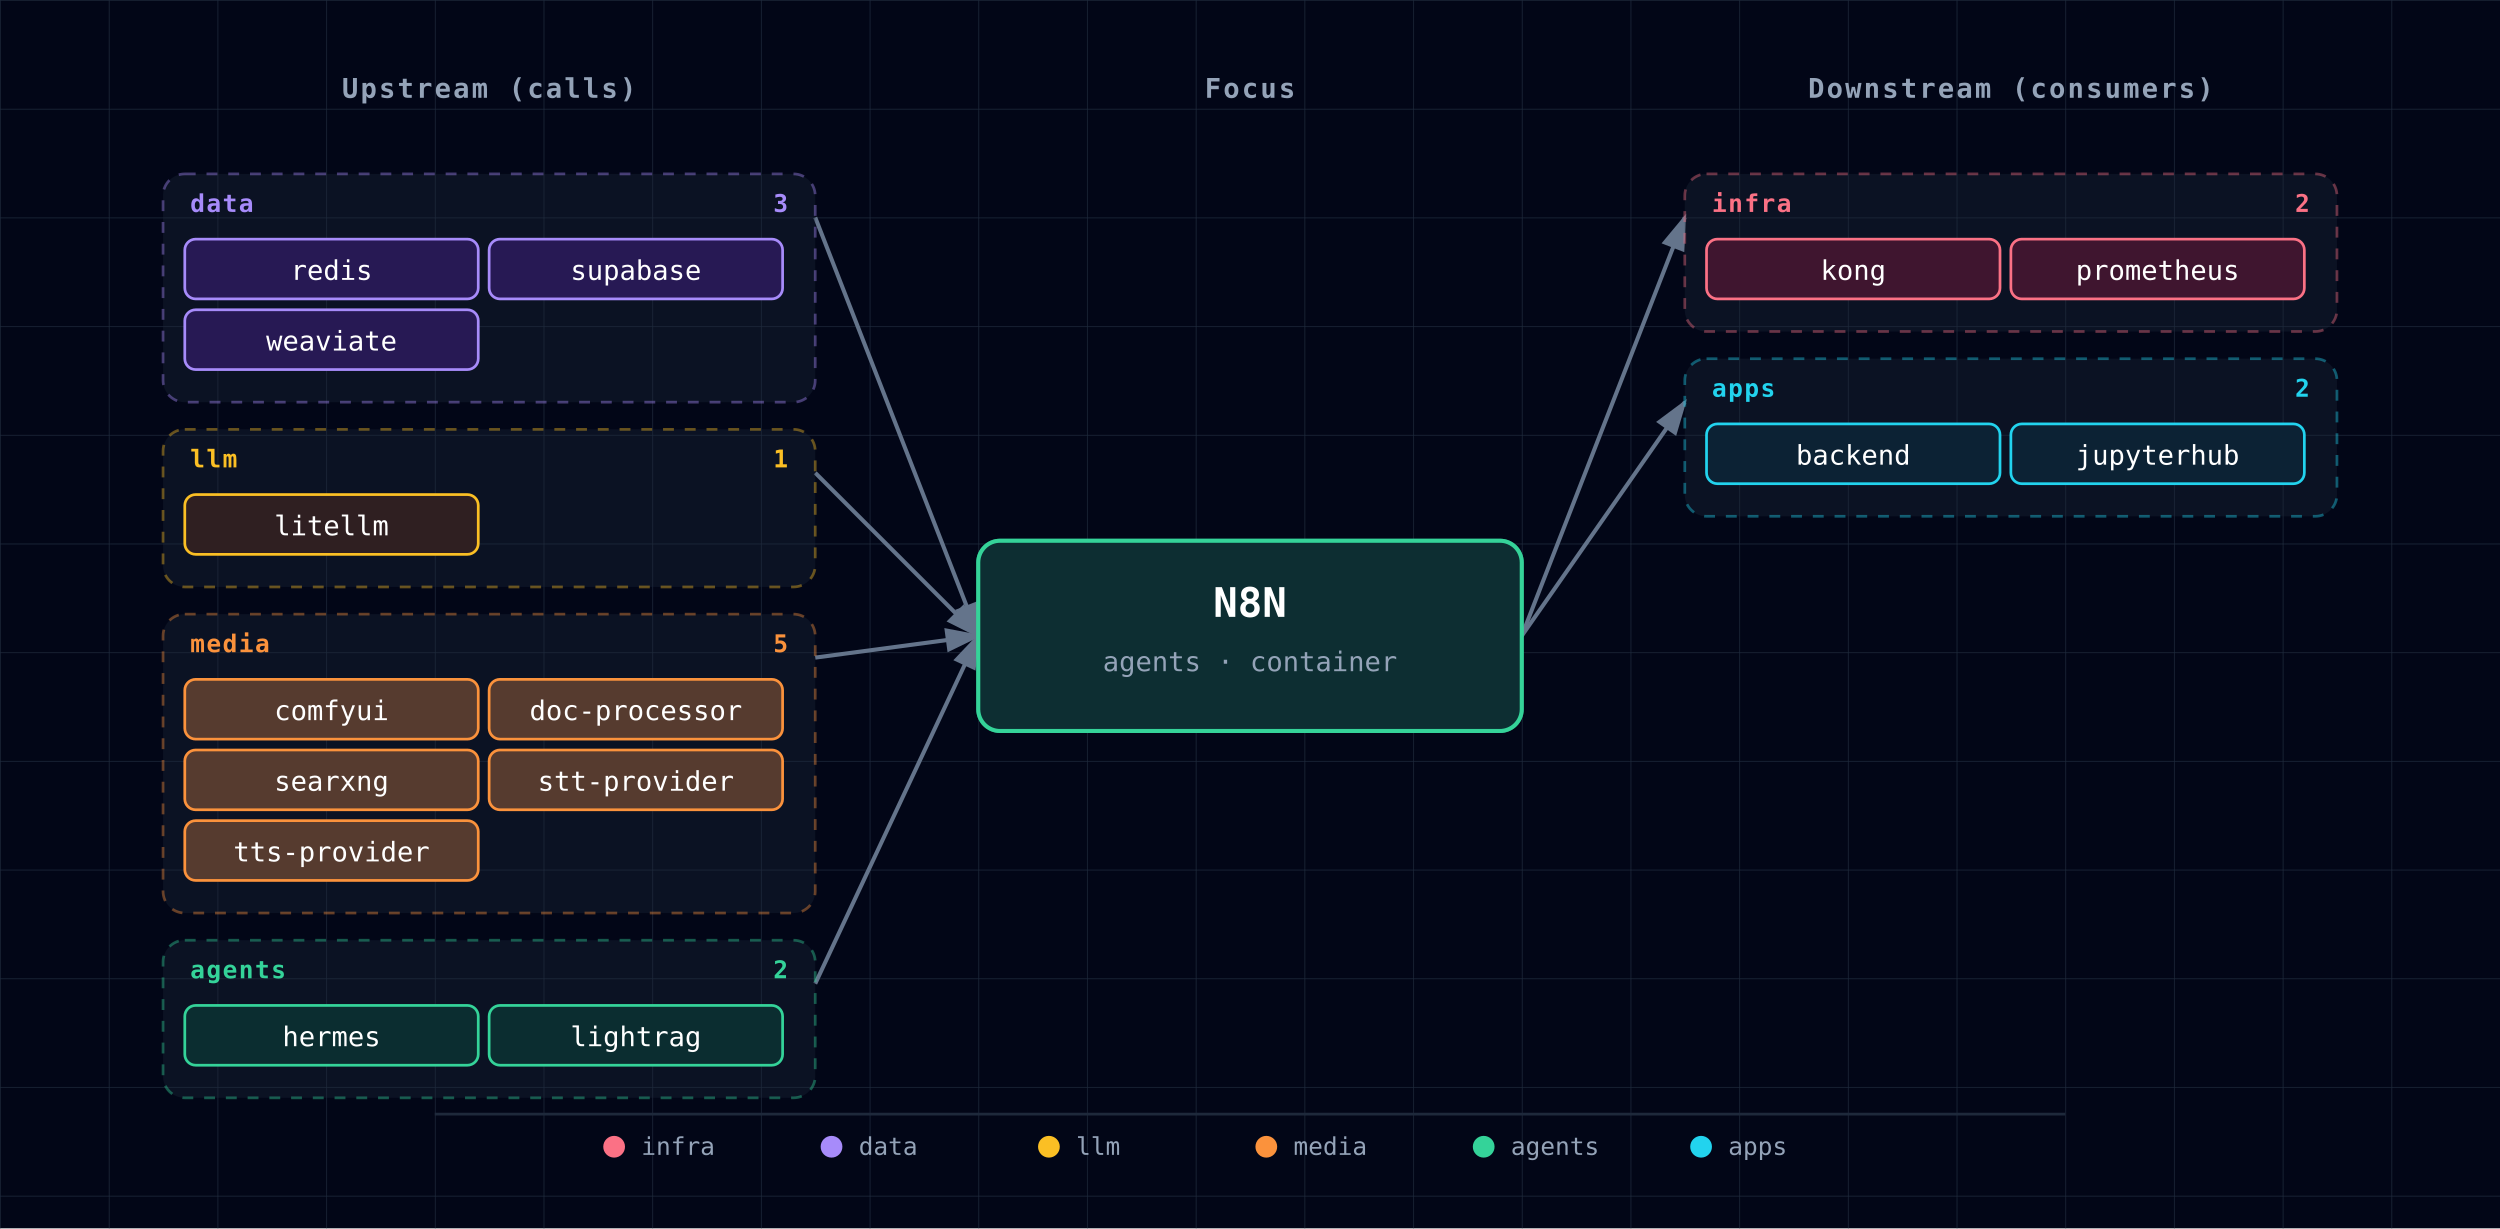
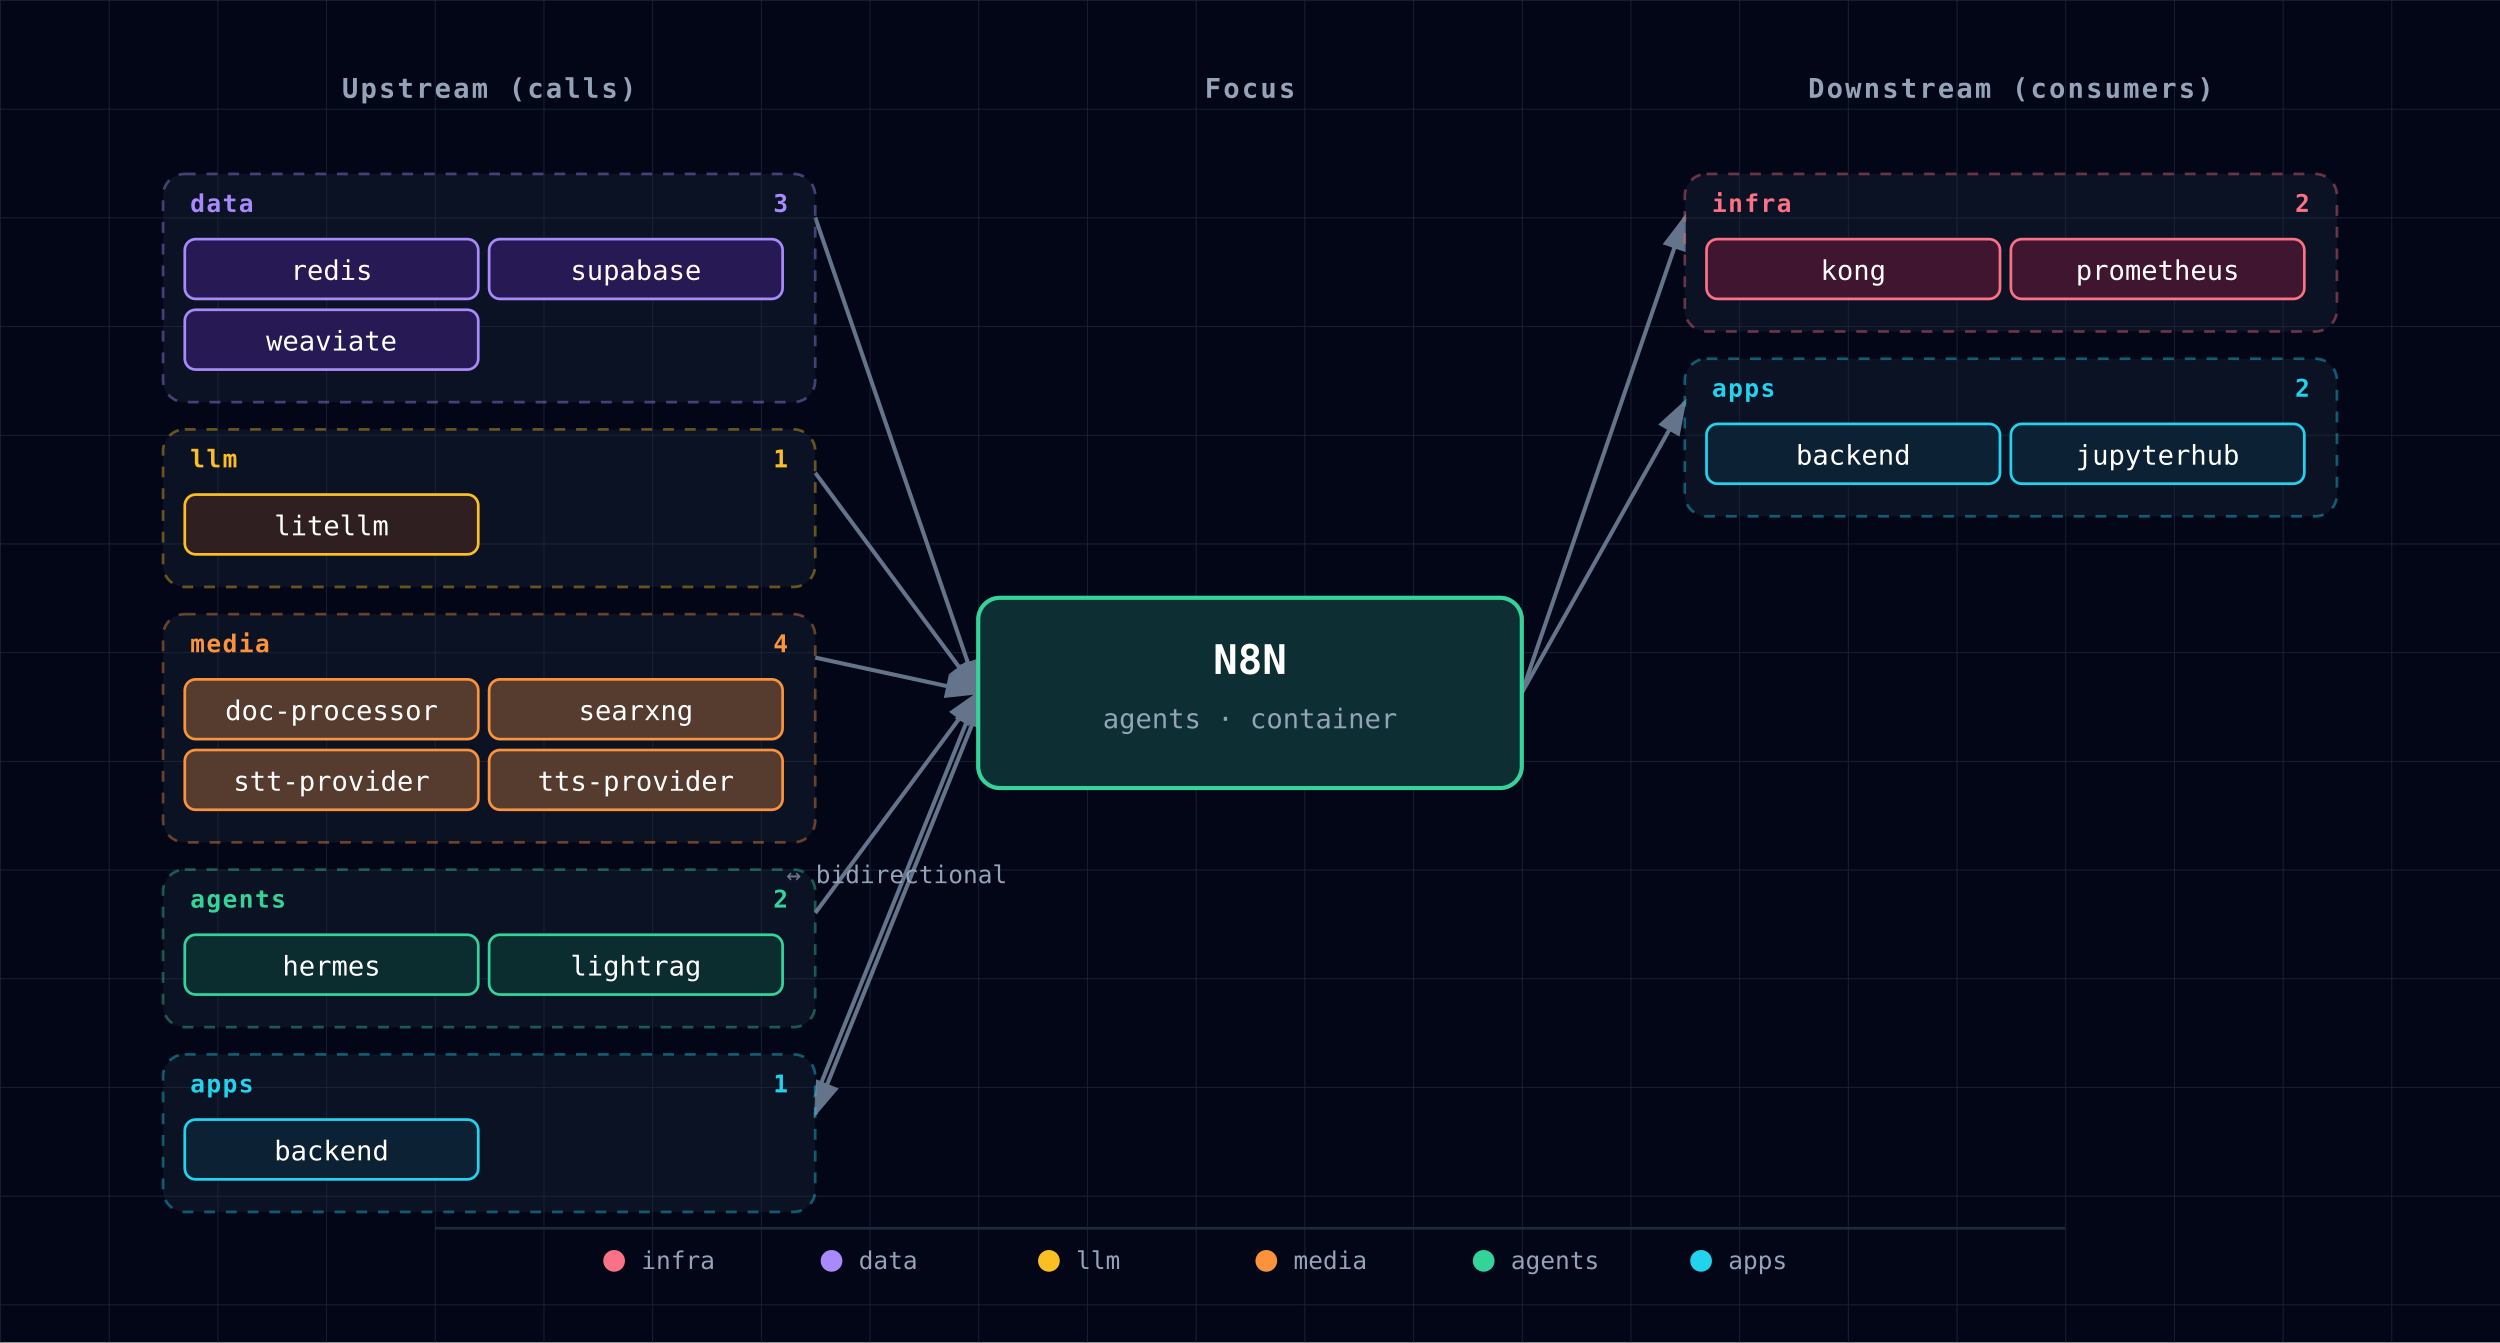
- <svg xmlns="http://www.w3.org/2000/svg" viewBox="0 0 920 452" font-family="'JetBrains Mono', 'Fira Code', Menlo, Consolas, monospace">
+ <svg xmlns="http://www.w3.org/2000/svg" viewBox="0 0 920 494" font-family="'JetBrains Mono', 'Fira Code', Menlo, Consolas, monospace">
  <defs>
    <pattern id="grid" width="40" height="40" patternUnits="userSpaceOnUse">
      <path d="M 40 0 L 0 0 0 40" fill="none" stroke="#1e293b" stroke-width="0.5" />
    </pattern>
    <marker id="arrowhead" markerWidth="9" markerHeight="6" refX="8" refY="3" orient="auto">
      <polygon points="0 0, 9 3, 0 6" fill="#64748b" />
    </marker>
    <filter id="focus-glow" x="-50%" y="-50%" width="200%" height="200%">
      <feGaussianBlur in="SourceAlpha" stdDeviation="6" />
      <feFlood flood-color="#34d399" flood-opacity="0.6" />
      <feComposite in2="SourceAlpha" operator="in" />
      <feMerge>
        <feMergeNode />
        <feMergeNode in="SourceGraphic" />
      </feMerge>
    </filter>
  </defs>
-   <rect width="920" height="452" fill="#020617" />
-   <rect width="920" height="452" fill="url(#grid)" />
+   <rect width="920" height="494" fill="#020617" />
+   <rect width="920" height="494" fill="url(#grid)" />
  <text x="180" y="36" fill="#94a3b8" font-size="10" font-weight="600" text-anchor="middle" letter-spacing="0.08em">Upstream (calls)</text>
  <text x="460" y="36" fill="#94a3b8" font-size="10" font-weight="600" text-anchor="middle" letter-spacing="0.08em">Focus</text>
  <text x="740" y="36" fill="#94a3b8" font-size="10" font-weight="600" text-anchor="middle" letter-spacing="0.08em">Downstream (consumers)</text>
-   <line x1="300" y1="80" x2="360" y2="234" stroke="#64748b" stroke-width="1.5" marker-end="url(#arrowhead)" />
-   <line x1="300" y1="174" x2="360" y2="234" stroke="#64748b" stroke-width="1.5" marker-end="url(#arrowhead)" />
-   <line x1="300" y1="242" x2="360" y2="234" stroke="#64748b" stroke-width="1.5" marker-end="url(#arrowhead)" />
-   <line x1="300" y1="362" x2="360" y2="234" stroke="#64748b" stroke-width="1.5" marker-end="url(#arrowhead)" />
-   <line x1="560" y1="234" x2="620" y2="80" stroke="#64748b" stroke-width="1.5" marker-end="url(#arrowhead)" />
-   <line x1="560" y1="234" x2="620" y2="148" stroke="#64748b" stroke-width="1.5" marker-end="url(#arrowhead)" />
+   <line x1="300" y1="80" x2="360" y2="255" stroke="#64748b" stroke-width="1.5" marker-end="url(#arrowhead)" />
+   <line x1="300" y1="174" x2="360" y2="255" stroke="#64748b" stroke-width="1.5" marker-end="url(#arrowhead)" />
+   <line x1="300" y1="242" x2="360" y2="255" stroke="#64748b" stroke-width="1.5" marker-end="url(#arrowhead)" />
+   <line x1="300" y1="336" x2="360" y2="255" stroke="#64748b" stroke-width="1.5" marker-end="url(#arrowhead)" />
+   <line x1="300" y1="404" x2="360" y2="255" stroke="#64748b" stroke-width="1.5" marker-end="url(#arrowhead)" />
+   <line x1="360" y1="261" x2="300" y2="410" stroke="#64748b" stroke-width="1.5" marker-end="url(#arrowhead)" />
+   <text x="330" y="325" fill="#94a3b8" font-size="9" text-anchor="middle">↔ bidirectional</text>
+   <line x1="560" y1="255" x2="620" y2="80" stroke="#64748b" stroke-width="1.5" marker-end="url(#arrowhead)" />
+   <line x1="560" y1="255" x2="620" y2="148" stroke="#64748b" stroke-width="1.5" marker-end="url(#arrowhead)" />
  <g>
    <g class="cluster">
      <rect x="60" y="64" width="240" height="84" rx="8" fill="rgba(30,41,59,0.35)" stroke="#a78bfa" stroke-width="1" stroke-dasharray="4,4" stroke-opacity="0.4" />
      <text x="70" y="78" fill="#a78bfa" font-size="9" font-weight="700" text-anchor="start" style="letter-spacing:0.06em;text-transform:uppercase;">data</text>
      <text x="290" y="78" fill="#a78bfa" font-size="9" font-weight="600" text-anchor="end">3</text>
    </g>
    <g>
      <rect x="68" y="88" width="108" height="22" rx="4" fill="#0f172a" />
      <rect x="68" y="88" width="108" height="22" rx="4" fill="rgba(76, 29, 149, 0.4)" stroke="#a78bfa" stroke-width="1" />
      <text x="122" y="103" fill="white" font-size="10" text-anchor="middle">redis</text>
    </g>
    <g>
      <rect x="180" y="88" width="108" height="22" rx="4" fill="#0f172a" />
      <rect x="180" y="88" width="108" height="22" rx="4" fill="rgba(76, 29, 149, 0.4)" stroke="#a78bfa" stroke-width="1" />
      <text x="234" y="103" fill="white" font-size="10" text-anchor="middle">supabase</text>
    </g>
    <g>
      <rect x="68" y="114" width="108" height="22" rx="4" fill="#0f172a" />
      <rect x="68" y="114" width="108" height="22" rx="4" fill="rgba(76, 29, 149, 0.4)" stroke="#a78bfa" stroke-width="1" />
      <text x="122" y="129" fill="white" font-size="10" text-anchor="middle">weaviate</text>
    </g>
    <g class="cluster">
      <rect x="60" y="158" width="240" height="58" rx="8" fill="rgba(30,41,59,0.35)" stroke="#fbbf24" stroke-width="1" stroke-dasharray="4,4" stroke-opacity="0.4" />
      <text x="70" y="172" fill="#fbbf24" font-size="9" font-weight="700" text-anchor="start" style="letter-spacing:0.06em;text-transform:uppercase;">llm</text>
      <text x="290" y="172" fill="#fbbf24" font-size="9" font-weight="600" text-anchor="end">1</text>
    </g>
    <g>
      <rect x="68" y="182" width="108" height="22" rx="4" fill="#0f172a" />
      <rect x="68" y="182" width="108" height="22" rx="4" fill="rgba(120, 53, 15, 0.3)" stroke="#fbbf24" stroke-width="1" />
      <text x="122" y="197" fill="white" font-size="10" text-anchor="middle">litellm</text>
    </g>
    <g class="cluster">
-       <rect x="60" y="226" width="240" height="110" rx="8" fill="rgba(30,41,59,0.35)" stroke="#fb923c" stroke-width="1" stroke-dasharray="4,4" stroke-opacity="0.4" />
+       <rect x="60" y="226" width="240" height="84" rx="8" fill="rgba(30,41,59,0.35)" stroke="#fb923c" stroke-width="1" stroke-dasharray="4,4" stroke-opacity="0.4" />
      <text x="70" y="240" fill="#fb923c" font-size="9" font-weight="700" text-anchor="start" style="letter-spacing:0.06em;text-transform:uppercase;">media</text>
-       <text x="290" y="240" fill="#fb923c" font-size="9" font-weight="600" text-anchor="end">5</text>
+       <text x="290" y="240" fill="#fb923c" font-size="9" font-weight="600" text-anchor="end">4</text>
    </g>
    <g>
      <rect x="68" y="250" width="108" height="22" rx="4" fill="#0f172a" />
      <rect x="68" y="250" width="108" height="22" rx="4" fill="rgba(251, 146, 60, 0.3)" stroke="#fb923c" stroke-width="1" />
-       <text x="122" y="265" fill="white" font-size="10" text-anchor="middle">comfyui</text>
+       <text x="122" y="265" fill="white" font-size="10" text-anchor="middle">doc-processor</text>
    </g>
    <g>
      <rect x="180" y="250" width="108" height="22" rx="4" fill="#0f172a" />
      <rect x="180" y="250" width="108" height="22" rx="4" fill="rgba(251, 146, 60, 0.3)" stroke="#fb923c" stroke-width="1" />
-       <text x="234" y="265" fill="white" font-size="10" text-anchor="middle">doc-processor</text>
+       <text x="234" y="265" fill="white" font-size="10" text-anchor="middle">searxng</text>
    </g>
    <g>
      <rect x="68" y="276" width="108" height="22" rx="4" fill="#0f172a" />
      <rect x="68" y="276" width="108" height="22" rx="4" fill="rgba(251, 146, 60, 0.3)" stroke="#fb923c" stroke-width="1" />
-       <text x="122" y="291" fill="white" font-size="10" text-anchor="middle">searxng</text>
+       <text x="122" y="291" fill="white" font-size="10" text-anchor="middle">stt-provider</text>
    </g>
    <g>
      <rect x="180" y="276" width="108" height="22" rx="4" fill="#0f172a" />
      <rect x="180" y="276" width="108" height="22" rx="4" fill="rgba(251, 146, 60, 0.3)" stroke="#fb923c" stroke-width="1" />
-       <text x="234" y="291" fill="white" font-size="10" text-anchor="middle">stt-provider</text>
+       <text x="234" y="291" fill="white" font-size="10" text-anchor="middle">tts-provider</text>
+     </g>
+     <g class="cluster">
+       <rect x="60" y="320" width="240" height="58" rx="8" fill="rgba(30,41,59,0.35)" stroke="#34d399" stroke-width="1" stroke-dasharray="4,4" stroke-opacity="0.4" />
+       <text x="70" y="334" fill="#34d399" font-size="9" font-weight="700" text-anchor="start" style="letter-spacing:0.06em;text-transform:uppercase;">agents</text>
+       <text x="290" y="334" fill="#34d399" font-size="9" font-weight="600" text-anchor="end">2</text>
    </g>
    <g>
-       <rect x="68" y="302" width="108" height="22" rx="4" fill="#0f172a" />
-       <rect x="68" y="302" width="108" height="22" rx="4" fill="rgba(251, 146, 60, 0.3)" stroke="#fb923c" stroke-width="1" />
-       <text x="122" y="317" fill="white" font-size="10" text-anchor="middle">tts-provider</text>
+       <rect x="68" y="344" width="108" height="22" rx="4" fill="#0f172a" />
+       <rect x="68" y="344" width="108" height="22" rx="4" fill="rgba(6, 78, 59, 0.4)" stroke="#34d399" stroke-width="1" />
+       <text x="122" y="359" fill="white" font-size="10" text-anchor="middle">hermes</text>
+     </g>
+     <g>
+       <rect x="180" y="344" width="108" height="22" rx="4" fill="#0f172a" />
+       <rect x="180" y="344" width="108" height="22" rx="4" fill="rgba(6, 78, 59, 0.4)" stroke="#34d399" stroke-width="1" />
+       <text x="234" y="359" fill="white" font-size="10" text-anchor="middle">lightrag</text>
    </g>
    <g class="cluster">
-       <rect x="60" y="346" width="240" height="58" rx="8" fill="rgba(30,41,59,0.35)" stroke="#34d399" stroke-width="1" stroke-dasharray="4,4" stroke-opacity="0.4" />
-       <text x="70" y="360" fill="#34d399" font-size="9" font-weight="700" text-anchor="start" style="letter-spacing:0.06em;text-transform:uppercase;">agents</text>
-       <text x="290" y="360" fill="#34d399" font-size="9" font-weight="600" text-anchor="end">2</text>
+       <rect x="60" y="388" width="240" height="58" rx="8" fill="rgba(30,41,59,0.35)" stroke="#22d3ee" stroke-width="1" stroke-dasharray="4,4" stroke-opacity="0.4" />
+       <text x="70" y="402" fill="#22d3ee" font-size="9" font-weight="700" text-anchor="start" style="letter-spacing:0.06em;text-transform:uppercase;">apps</text>
+       <text x="290" y="402" fill="#22d3ee" font-size="9" font-weight="600" text-anchor="end">1</text>
    </g>
    <g>
-       <rect x="68" y="370" width="108" height="22" rx="4" fill="#0f172a" />
-       <rect x="68" y="370" width="108" height="22" rx="4" fill="rgba(6, 78, 59, 0.4)" stroke="#34d399" stroke-width="1" />
-       <text x="122" y="385" fill="white" font-size="10" text-anchor="middle">hermes</text>
-     </g>
-     <g>
-       <rect x="180" y="370" width="108" height="22" rx="4" fill="#0f172a" />
-       <rect x="180" y="370" width="108" height="22" rx="4" fill="rgba(6, 78, 59, 0.4)" stroke="#34d399" stroke-width="1" />
-       <text x="234" y="385" fill="white" font-size="10" text-anchor="middle">lightrag</text>
+       <rect x="68" y="412" width="108" height="22" rx="4" fill="#0f172a" />
+       <rect x="68" y="412" width="108" height="22" rx="4" fill="rgba(8, 51, 68, 0.4)" stroke="#22d3ee" stroke-width="1" />
+       <text x="122" y="427" fill="white" font-size="10" text-anchor="middle">backend</text>
    </g>
  </g>
  <g>
    <g class="cluster">
      <rect x="620" y="64" width="240" height="58" rx="8" fill="rgba(30,41,59,0.35)" stroke="#fb7185" stroke-width="1" stroke-dasharray="4,4" stroke-opacity="0.4" />
      <text x="630" y="78" fill="#fb7185" font-size="9" font-weight="700" text-anchor="start" style="letter-spacing:0.06em;text-transform:uppercase;">infra</text>
      <text x="850" y="78" fill="#fb7185" font-size="9" font-weight="600" text-anchor="end">2</text>
    </g>
    <g>
      <rect x="628" y="88" width="108" height="22" rx="4" fill="#0f172a" />
      <rect x="628" y="88" width="108" height="22" rx="4" fill="rgba(136, 19, 55, 0.4)" stroke="#fb7185" stroke-width="1" />
      <text x="682" y="103" fill="white" font-size="10" text-anchor="middle">kong</text>
    </g>
    <g>
      <rect x="740" y="88" width="108" height="22" rx="4" fill="#0f172a" />
      <rect x="740" y="88" width="108" height="22" rx="4" fill="rgba(136, 19, 55, 0.4)" stroke="#fb7185" stroke-width="1" />
      <text x="794" y="103" fill="white" font-size="10" text-anchor="middle">prometheus</text>
    </g>
    <g class="cluster">
      <rect x="620" y="132" width="240" height="58" rx="8" fill="rgba(30,41,59,0.35)" stroke="#22d3ee" stroke-width="1" stroke-dasharray="4,4" stroke-opacity="0.4" />
      <text x="630" y="146" fill="#22d3ee" font-size="9" font-weight="700" text-anchor="start" style="letter-spacing:0.06em;text-transform:uppercase;">apps</text>
      <text x="850" y="146" fill="#22d3ee" font-size="9" font-weight="600" text-anchor="end">2</text>
    </g>
    <g>
      <rect x="628" y="156" width="108" height="22" rx="4" fill="#0f172a" />
      <rect x="628" y="156" width="108" height="22" rx="4" fill="rgba(8, 51, 68, 0.4)" stroke="#22d3ee" stroke-width="1" />
      <text x="682" y="171" fill="white" font-size="10" text-anchor="middle">backend</text>
    </g>
    <g>
      <rect x="740" y="156" width="108" height="22" rx="4" fill="#0f172a" />
      <rect x="740" y="156" width="108" height="22" rx="4" fill="rgba(8, 51, 68, 0.4)" stroke="#22d3ee" stroke-width="1" />
      <text x="794" y="171" fill="white" font-size="10" text-anchor="middle">jupyterhub</text>
    </g>
  </g>
  <g class="focus" filter="url(#focus-glow)">
-     <rect x="360" y="199" width="200" height="70" rx="8" fill="#0f172a" />
-     <rect x="360" y="199" width="200" height="70" rx="8" fill="rgba(6, 78, 59, 0.4)" stroke="#34d399" stroke-width="1.5" />
-     <text x="460" y="227" fill="white" font-size="15" font-weight="700" text-anchor="middle">N8N</text>
-     <text x="460" y="247" fill="#94a3b8" font-size="10" text-anchor="middle">agents · container</text>
+     <rect x="360" y="220" width="200" height="70" rx="8" fill="#0f172a" />
+     <rect x="360" y="220" width="200" height="70" rx="8" fill="rgba(6, 78, 59, 0.4)" stroke="#34d399" stroke-width="1.5" />
+     <text x="460" y="248" fill="white" font-size="15" font-weight="700" text-anchor="middle">N8N</text>
+     <text x="460" y="268" fill="#94a3b8" font-size="10" text-anchor="middle">agents · container</text>
  </g>
  <g class="legend">
-     <line x1="160" y1="410" x2="760" y2="410" stroke="#1e293b" stroke-width="1" />
-     <circle cx="226" cy="422" r="4" fill="#fb7185" />
-     <text x="236" y="425" fill="#94a3b8" font-size="9" font-weight="400" text-anchor="start">infra</text>
-     <circle cx="306" cy="422" r="4" fill="#a78bfa" />
-     <text x="316" y="425" fill="#94a3b8" font-size="9" font-weight="400" text-anchor="start">data</text>
-     <circle cx="386" cy="422" r="4" fill="#fbbf24" />
-     <text x="396" y="425" fill="#94a3b8" font-size="9" font-weight="400" text-anchor="start">llm</text>
-     <circle cx="466" cy="422" r="4" fill="#fb923c" />
-     <text x="476" y="425" fill="#94a3b8" font-size="9" font-weight="400" text-anchor="start">media</text>
-     <circle cx="546" cy="422" r="4" fill="#34d399" />
-     <text x="556" y="425" fill="#94a3b8" font-size="9" font-weight="400" text-anchor="start">agents</text>
-     <circle cx="626" cy="422" r="4" fill="#22d3ee" />
-     <text x="636" y="425" fill="#94a3b8" font-size="9" font-weight="400" text-anchor="start">apps</text>
+     <line x1="160" y1="452" x2="760" y2="452" stroke="#1e293b" stroke-width="1" />
+     <circle cx="226" cy="464" r="4" fill="#fb7185" />
+     <text x="236" y="467" fill="#94a3b8" font-size="9" font-weight="400" text-anchor="start">infra</text>
+     <circle cx="306" cy="464" r="4" fill="#a78bfa" />
+     <text x="316" y="467" fill="#94a3b8" font-size="9" font-weight="400" text-anchor="start">data</text>
+     <circle cx="386" cy="464" r="4" fill="#fbbf24" />
+     <text x="396" y="467" fill="#94a3b8" font-size="9" font-weight="400" text-anchor="start">llm</text>
+     <circle cx="466" cy="464" r="4" fill="#fb923c" />
+     <text x="476" y="467" fill="#94a3b8" font-size="9" font-weight="400" text-anchor="start">media</text>
+     <circle cx="546" cy="464" r="4" fill="#34d399" />
+     <text x="556" y="467" fill="#94a3b8" font-size="9" font-weight="400" text-anchor="start">agents</text>
+     <circle cx="626" cy="464" r="4" fill="#22d3ee" />
+     <text x="636" y="467" fill="#94a3b8" font-size="9" font-weight="400" text-anchor="start">apps</text>
  </g>
</svg>
